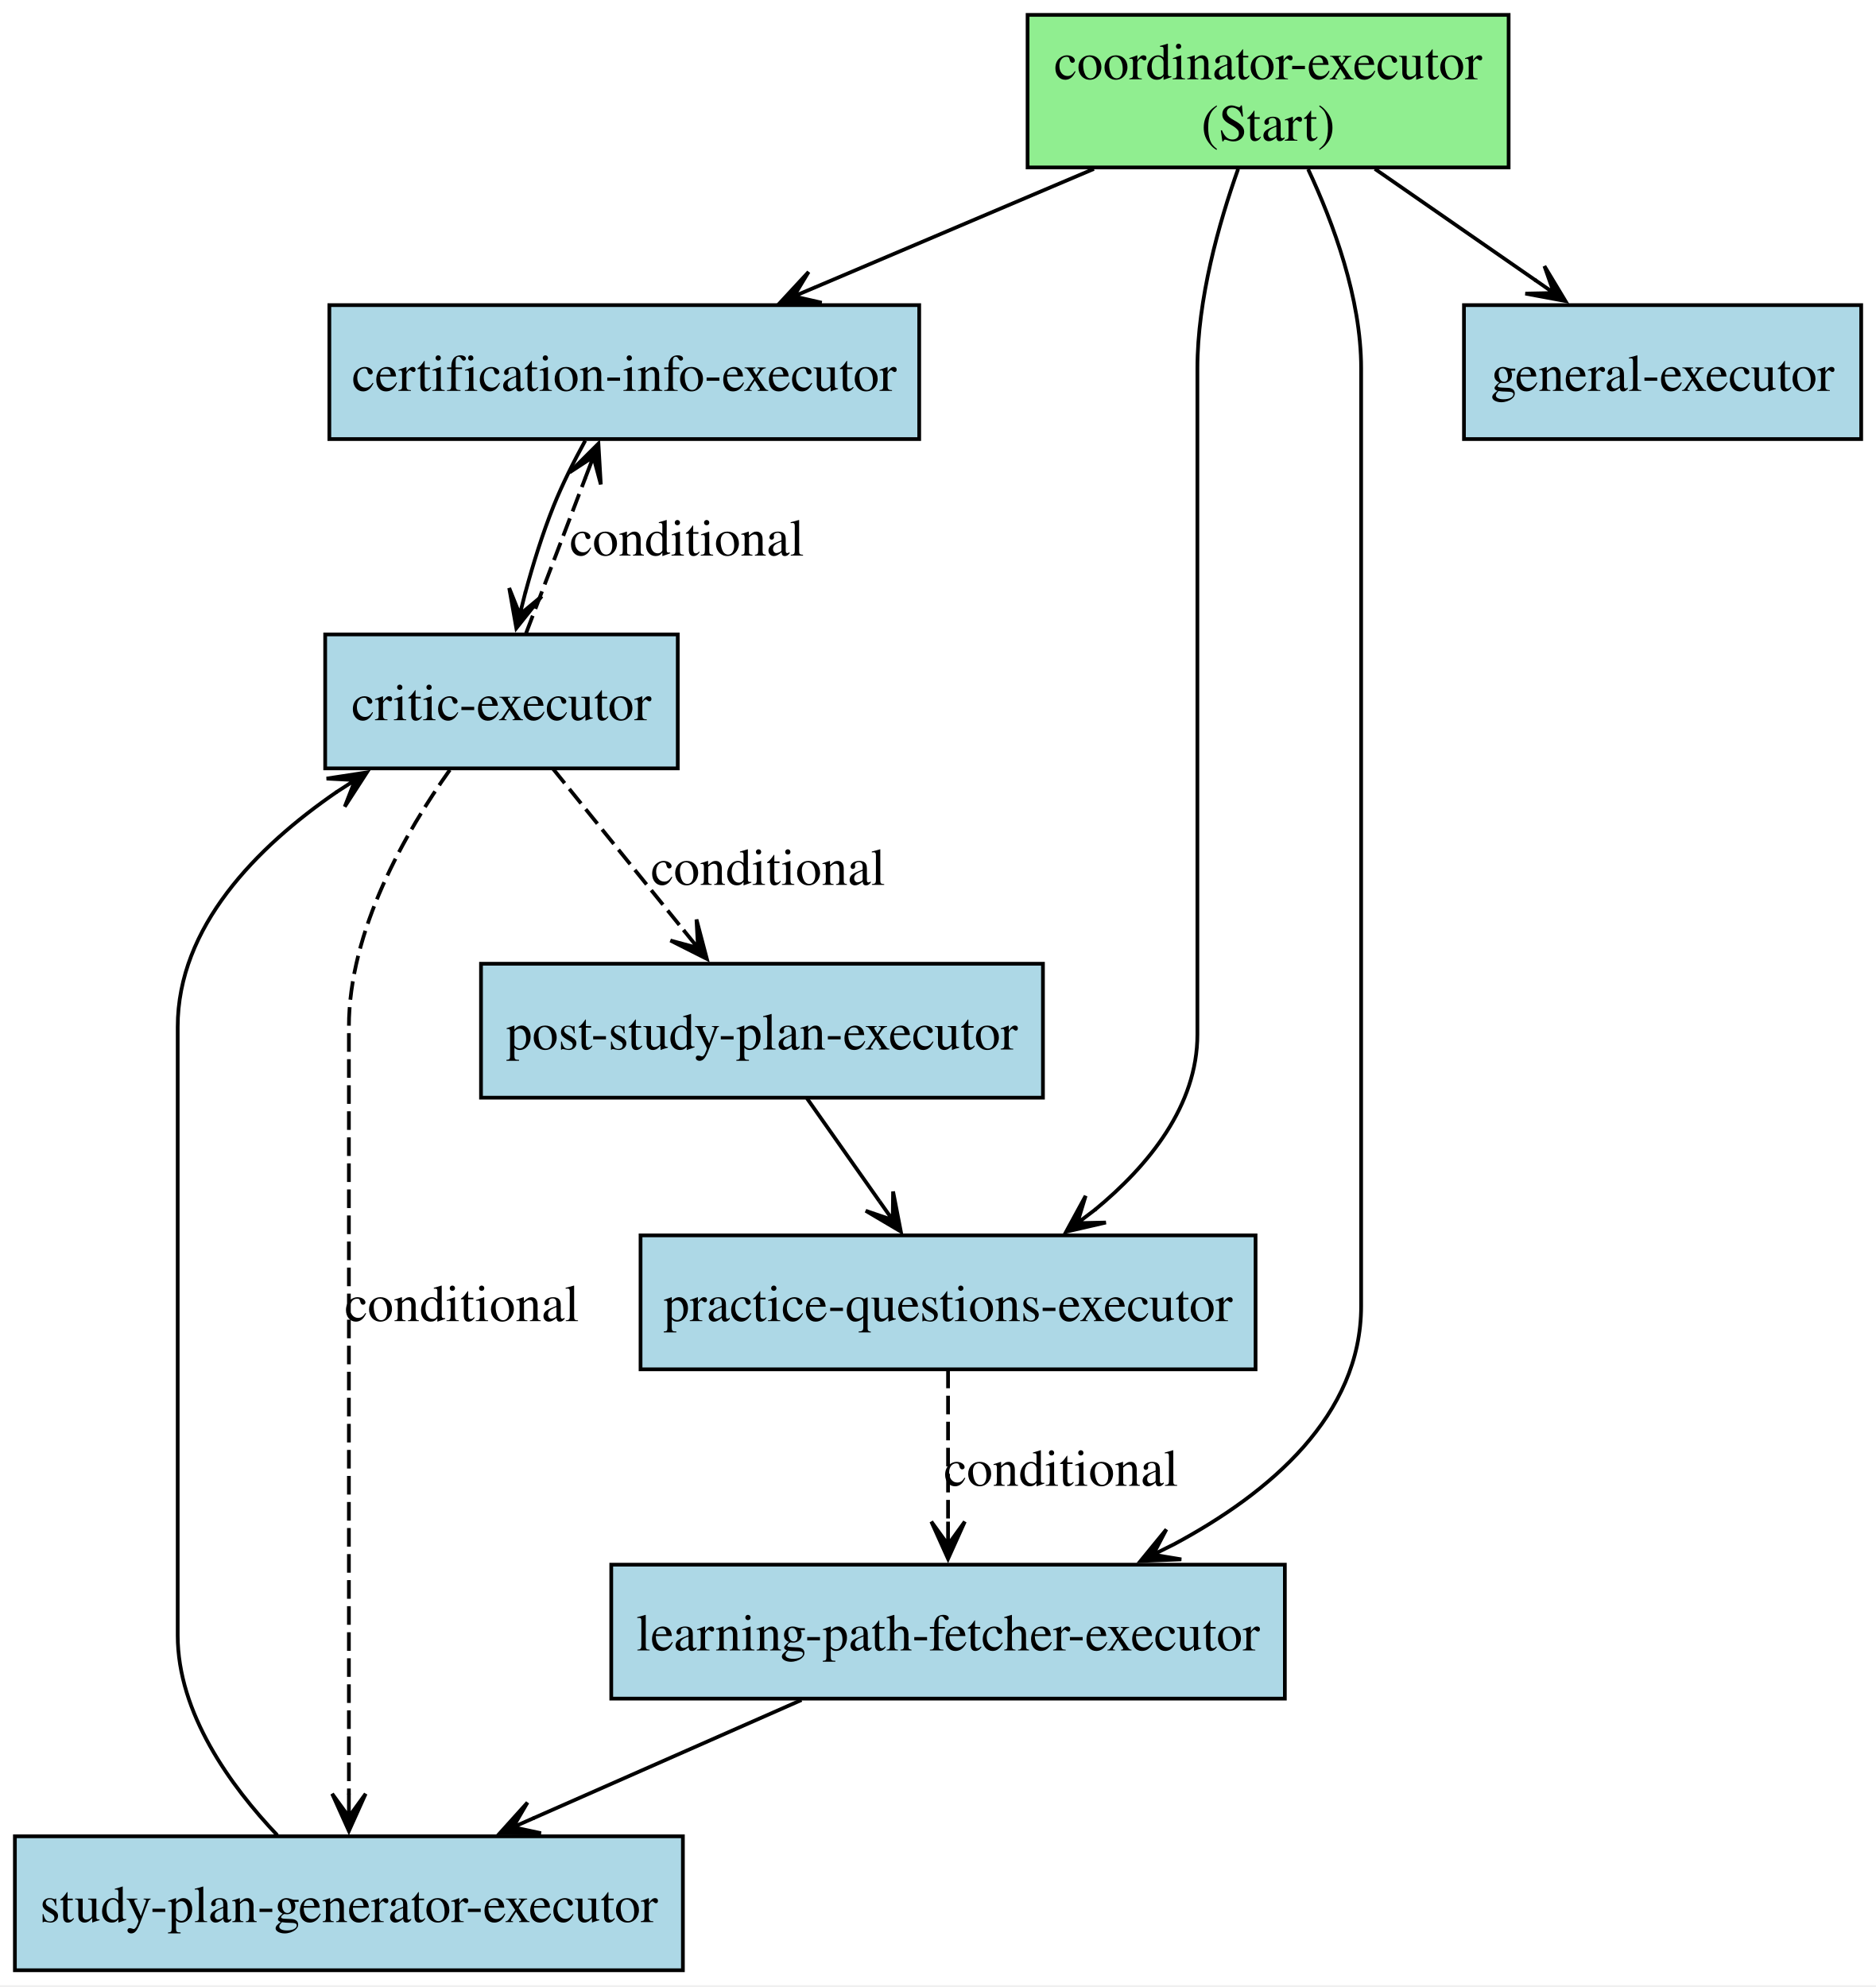
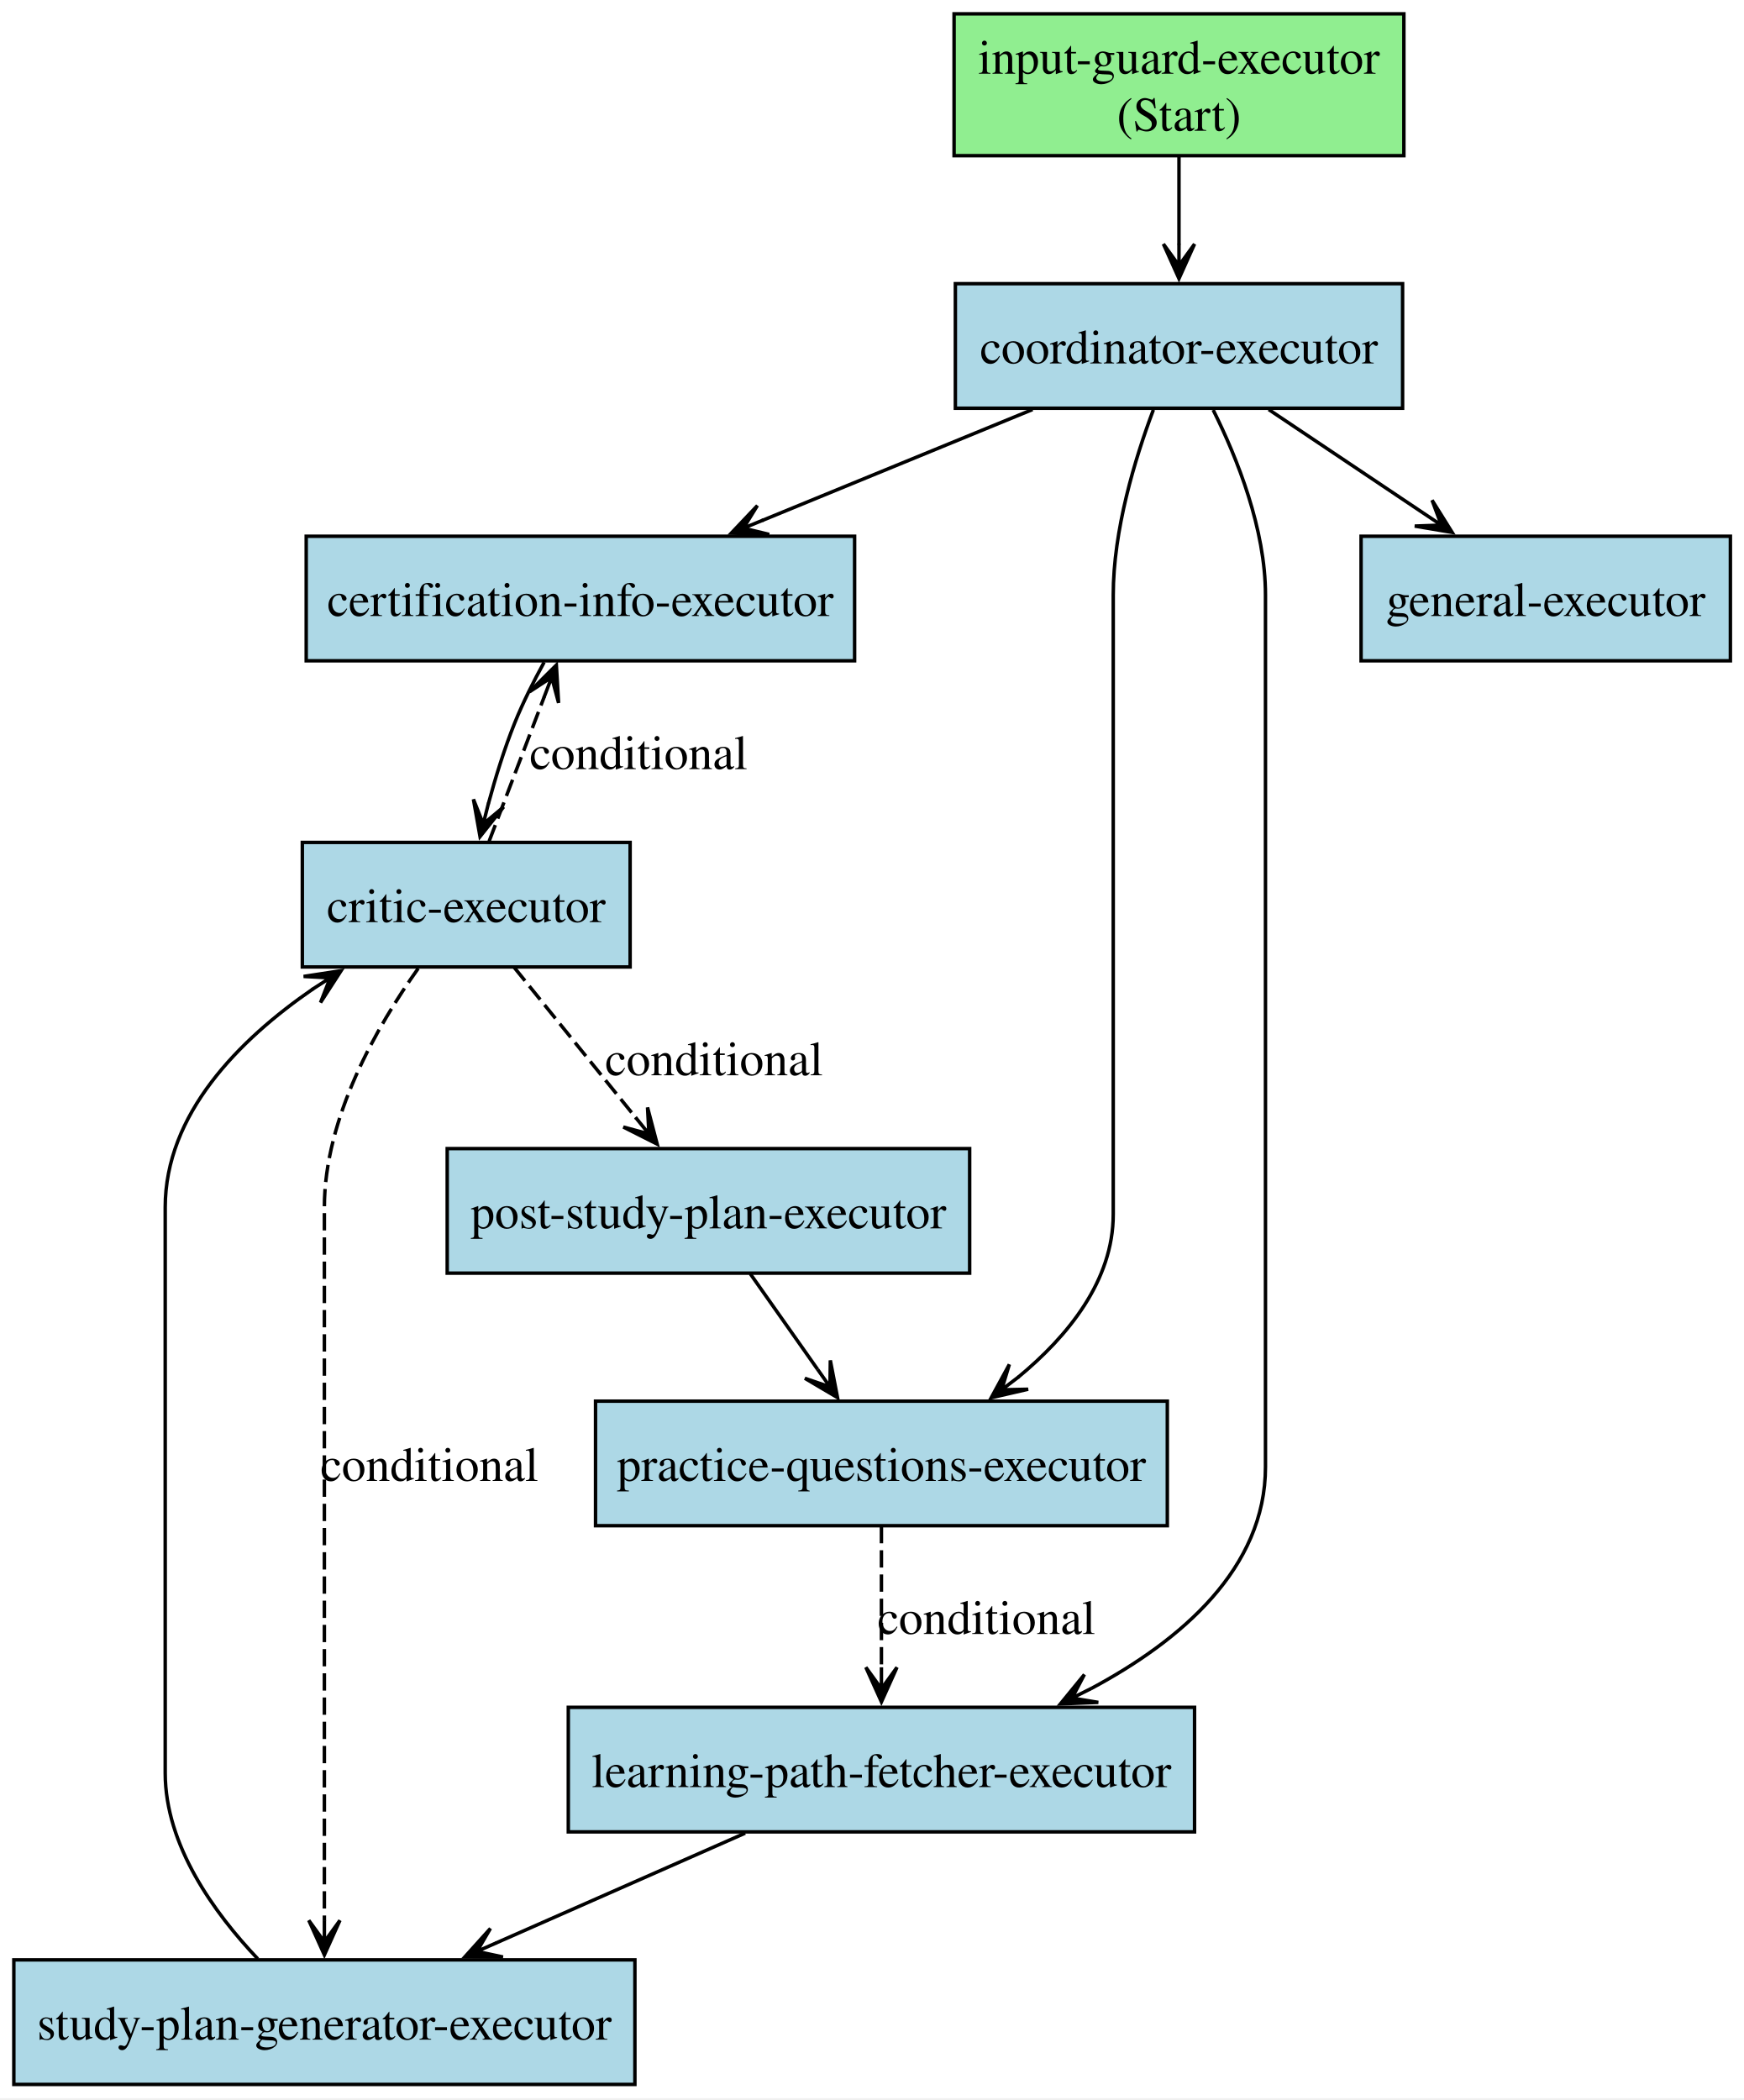
- <svg xmlns="http://www.w3.org/2000/svg" width="504pt" height="534pt" viewBox="0.00 0.00 504.00 534.00">
-   <g id="graph0" class="graph" transform="scale(1 1) rotate(0) translate(4 529.5)">
-     <polygon fill="white" stroke="none" points="-4,4 -4,-529.5 500.12,-529.5 500.12,4 -4,4" />
+ <svg xmlns="http://www.w3.org/2000/svg" width="504pt" height="607pt" viewBox="0.00 0.00 504.00 607.00">
+   <g id="graph0" class="graph" transform="scale(1 1) rotate(0) translate(4 602.5)">
+     <polygon fill="white" stroke="none" points="-4,4 -4,-602.5 500.12,-602.5 500.12,4 -4,4" />
    <g id="node1" class="node">
-       <polygon fill="lightgreen" stroke="black" points="401.38,-525.5 272.12,-525.5 272.12,-484.5 401.38,-484.5 401.38,-525.5" />
-       <text xml:space="preserve" text-anchor="middle" x="336.75" y="-508.2" font-family="Times,serif" font-size="14.00">coordinator-executor</text>
-       <text xml:space="preserve" text-anchor="middle" x="336.75" y="-491.7" font-family="Times,serif" font-size="14.00">(Start)</text>
+       <polygon fill="lightgreen" stroke="black" points="401.75,-598.5 271.75,-598.5 271.75,-557.5 401.75,-557.5 401.75,-598.5" />
+       <text xml:space="preserve" text-anchor="middle" x="336.75" y="-581.2" font-family="Times,serif" font-size="14.00">input-guard-executor</text>
+       <text xml:space="preserve" text-anchor="middle" x="336.75" y="-564.7" font-family="Times,serif" font-size="14.00">(Start)</text>
    </g>
    <g id="node2" class="node">
+       <polygon fill="lightblue" stroke="black" points="401.38,-520.5 272.12,-520.5 272.12,-484.5 401.38,-484.5 401.38,-520.5" />
+       <text xml:space="preserve" text-anchor="middle" x="336.75" y="-497.45" font-family="Times,serif" font-size="14.00">coordinator-executor</text>
+     </g>
+     <g id="edge1" class="edge">
+       <path fill="none" stroke="black" d="M336.75,-557.3C336.75,-549.47 336.75,-540.31 336.75,-531.78" />
+       <polygon fill="black" stroke="black" points="336.75,-521.97 341.25,-531.97 336.75,-525.75 336.75,-531.97 336.75,-531.97 336.75,-531.97 336.75,-525.75 332.25,-531.97 336.75,-521.97" />
+     </g>
+     <g id="node3" class="node">
      <polygon fill="lightblue" stroke="black" points="243,-447.5 84.5,-447.5 84.5,-411.5 243,-411.5 243,-447.5" />
      <text xml:space="preserve" text-anchor="middle" x="163.75" y="-424.45" font-family="Times,serif" font-size="14.00">certification-info-executor</text>
    </g>
-     <g id="edge1" class="edge">
-       <path fill="none" stroke="black" d="M289.93,-484.11C266.75,-474.26 238.7,-462.34 214.95,-452.25" />
-       <polygon fill="black" stroke="black" points="205.83,-448.38 216.8,-448.15 209.31,-449.86 215.04,-452.29 215.04,-452.29 215.04,-452.29 209.31,-449.86 213.28,-456.43 205.83,-448.38" />
+     <g id="edge2" class="edge">
+       <path fill="none" stroke="black" d="M294.43,-484.13C270.87,-474.46 241.33,-462.34 216.3,-452.06" />
+       <polygon fill="black" stroke="black" points="207.36,-448.4 218.32,-448.03 210.86,-449.83 216.61,-452.19 216.61,-452.19 216.61,-452.19 210.86,-449.83 214.9,-456.36 207.36,-448.4" />
    </g>
-     <g id="node3" class="node">
+     <g id="node4" class="node">
      <polygon fill="lightblue" stroke="black" points="341.25,-109 160.25,-109 160.25,-73 341.25,-73 341.25,-109" />
      <text xml:space="preserve" text-anchor="middle" x="250.75" y="-85.95" font-family="Times,serif" font-size="14.00">learning-path-fetcher-executor</text>
    </g>
-     <g id="edge2" class="edge">
-       <path fill="none" stroke="black" d="M347.5,-484.03C354.27,-469.58 361.75,-449.37 361.75,-430.5 361.75,-430.5 361.75,-430.5 361.75,-178.5 361.75,-149.15 337.3,-128.29 311.35,-114.42" />
+     <g id="edge3" class="edge">
+       <path fill="none" stroke="black" d="M346.63,-484.01C353.62,-469.99 361.75,-449.58 361.75,-430.5 361.75,-430.5 361.75,-430.5 361.75,-178.5 361.75,-149.15 337.3,-128.29 311.35,-114.42" />
      <polygon fill="black" stroke="black" points="302.47,-109.99 313.43,-110.43 305.85,-111.68 311.42,-114.46 311.42,-114.46 311.42,-114.46 305.85,-111.68 309.41,-118.48 302.47,-109.99" />
    </g>
-     <g id="node4" class="node">
+     <g id="node5" class="node">
      <polygon fill="lightblue" stroke="black" points="333.38,-197.5 168.12,-197.5 168.12,-161.5 333.38,-161.5 333.38,-197.5" />
      <text xml:space="preserve" text-anchor="middle" x="250.75" y="-174.45" font-family="Times,serif" font-size="14.00">practice-questions-executor</text>
    </g>
-     <g id="edge3" class="edge">
-       <path fill="none" stroke="black" d="M328.69,-484.08C323.51,-469.49 317.75,-449.08 317.75,-430.5 317.75,-430.5 317.75,-430.5 317.75,-251.5 317.75,-232.37 304.73,-216.31 290.17,-204.33" />
+     <g id="edge4" class="edge">
+       <path fill="none" stroke="black" d="M329.35,-484.05C324.01,-469.88 317.75,-449.26 317.75,-430.5 317.75,-430.5 317.75,-430.5 317.75,-251.5 317.75,-232.37 304.73,-216.31 290.17,-204.33" />
      <polygon fill="black" stroke="black" points="282.48,-198.49 293.16,-200.95 285.49,-200.78 290.44,-204.54 290.44,-204.54 290.44,-204.54 285.49,-200.78 287.72,-208.12 282.48,-198.49" />
    </g>
-     <g id="node5" class="node">
+     <g id="node6" class="node">
      <polygon fill="lightblue" stroke="black" points="496.12,-447.5 389.38,-447.5 389.38,-411.5 496.12,-411.5 496.12,-447.5" />
      <text xml:space="preserve" text-anchor="middle" x="442.75" y="-424.45" font-family="Times,serif" font-size="14.00">general-executor</text>
    </g>
-     <g id="edge4" class="edge">
-       <path fill="none" stroke="black" d="M365.44,-484.11C378.81,-474.83 394.83,-463.73 408.81,-454.03" />
-       <polygon fill="black" stroke="black" points="416.65,-448.6 411,-457.99 413.54,-450.75 408.43,-454.3 408.43,-454.3 408.43,-454.3 413.54,-450.75 405.87,-450.6 416.65,-448.6" />
+     <g id="edge5" class="edge">
+       <path fill="none" stroke="black" d="M362.68,-484.13C376.16,-475.11 392.82,-463.94 407.45,-454.14" />
+       <polygon fill="black" stroke="black" points="415.71,-448.61 409.9,-457.92 412.57,-450.72 407.4,-454.18 407.4,-454.18 407.4,-454.18 412.57,-450.72 404.89,-450.44 415.71,-448.61" />
    </g>
-     <g id="node6" class="node">
+     <g id="node7" class="node">
      <polygon fill="lightblue" stroke="black" points="178.12,-359 83.38,-359 83.38,-323 178.12,-323 178.12,-359" />
      <text xml:space="preserve" text-anchor="middle" x="130.75" y="-335.95" font-family="Times,serif" font-size="14.00">critic-executor</text>
    </g>
-     <g id="edge5" class="edge">
+     <g id="edge6" class="edge">
      <path fill="none" stroke="black" d="M153.26,-411.08C150.24,-405.58 147.12,-399.4 144.75,-393.5 141.78,-386.1 139.23,-377.87 137.15,-370.18" />
      <polygon fill="black" stroke="black" points="134.74,-360.68 141.56,-369.26 135.67,-364.34 137.19,-370.37 137.19,-370.37 137.19,-370.37 135.67,-364.34 132.83,-371.47 134.74,-360.68" />
    </g>
-     <g id="node7" class="node">
+     <g id="node8" class="node">
      <polygon fill="lightblue" stroke="black" points="179.5,-36 0,-36 0,0 179.5,0 179.5,-36" />
      <text xml:space="preserve" text-anchor="middle" x="89.75" y="-12.95" font-family="Times,serif" font-size="14.00">study-plan-generator-executor</text>
    </g>
-     <g id="edge6" class="edge">
+     <g id="edge7" class="edge">
      <path fill="none" stroke="black" d="M211.36,-72.63C189.63,-63.05 162.43,-51.05 139.27,-40.84" />
      <polygon fill="black" stroke="black" points="130.4,-36.93 141.37,-36.84 133.86,-38.45 139.55,-40.96 139.55,-40.96 139.55,-40.96 133.86,-38.45 137.74,-45.08 130.4,-36.93" />
    </g>
-     <g id="edge10" class="edge">
+     <g id="edge11" class="edge">
      <path fill="none" stroke="black" stroke-dasharray="5,2" d="M250.75,-161.41C250.75,-149.76 250.75,-134.05 250.75,-120.52" />
      <polygon fill="black" stroke="black" points="250.75,-110.57 255.25,-120.57 250.75,-114.35 250.75,-120.57 250.75,-120.57 250.75,-120.57 250.75,-114.35 246.25,-120.57 250.75,-110.57" />
      <text xml:space="preserve" text-anchor="middle" x="281.12" y="-130.2" font-family="Times,serif" font-size="14.00">conditional</text>
    </g>
-     <g id="edge11" class="edge">
+     <g id="edge12" class="edge">
      <path fill="none" stroke="black" stroke-dasharray="5,2" d="M137.37,-359.35C141.93,-371.3 148.08,-387.42 153.3,-401.1" />
      <polygon fill="black" stroke="black" points="156.8,-410.27 149.03,-402.53 155.45,-406.74 153.23,-400.93 153.23,-400.93 153.23,-400.93 155.45,-406.74 157.44,-399.32 156.8,-410.27" />
      <text xml:space="preserve" text-anchor="middle" x="180.58" y="-380.2" font-family="Times,serif" font-size="14.00">conditional</text>
    </g>
-     <g id="edge12" class="edge">
+     <g id="edge13" class="edge">
      <path fill="none" stroke="black" stroke-dasharray="5,2" d="M116.87,-322.58C104.97,-305.88 89.75,-279.43 89.75,-253.5 89.75,-253.5 89.75,-253.5 89.75,-90 89.75,-75.94 89.75,-60.31 89.75,-47.3" />
      <polygon fill="black" stroke="black" points="89.75,-37.43 94.25,-47.43 89.75,-41.22 89.75,-47.43 89.75,-47.43 89.75,-47.43 89.75,-41.22 85.25,-47.43 89.75,-37.43" />
      <text xml:space="preserve" text-anchor="middle" x="120.12" y="-174.45" font-family="Times,serif" font-size="14.00">conditional</text>
    </g>
-     <g id="node8" class="node">
+     <g id="node9" class="node">
      <polygon fill="lightblue" stroke="black" points="276.25,-270.5 125.25,-270.5 125.25,-234.5 276.25,-234.5 276.25,-270.5" />
      <text xml:space="preserve" text-anchor="middle" x="200.75" y="-247.45" font-family="Times,serif" font-size="14.00">post-study-plan-executor</text>
    </g>
-     <g id="edge8" class="edge">
+     <g id="edge9" class="edge">
      <path fill="none" stroke="black" stroke-dasharray="5,2" d="M144.58,-322.91C154.68,-310.43 168.54,-293.3 179.96,-279.18" />
      <polygon fill="black" stroke="black" points="185.94,-271.8 183.15,-282.4 183.56,-274.74 179.65,-279.57 179.65,-279.57 179.65,-279.57 183.56,-274.74 176.15,-276.74 185.94,-271.8" />
      <text xml:space="preserve" text-anchor="middle" x="202.39" y="-291.7" font-family="Times,serif" font-size="14.00">conditional</text>
    </g>
-     <g id="edge7" class="edge">
+     <g id="edge8" class="edge">
      <path fill="none" stroke="black" d="M70.51,-36.29C57.9,-49.58 43.75,-69.14 43.75,-90 43.75,-253.5 43.75,-253.5 43.75,-253.5 43.75,-280.43 64.97,-301.86 86.45,-316.65" />
      <polygon fill="black" stroke="black" points="94.59,-321.92 83.75,-320.26 91.42,-319.86 86.2,-316.49 86.2,-316.49 86.2,-316.49 91.42,-319.86 88.64,-312.71 94.59,-321.92" />
    </g>
-     <g id="edge9" class="edge">
+     <g id="edge10" class="edge">
      <path fill="none" stroke="black" d="M212.85,-234.31C218.69,-226.03 225.81,-215.91 232.3,-206.69" />
      <polygon fill="black" stroke="black" points="238.06,-198.53 235.98,-209.29 235.88,-201.62 232.3,-206.7 232.3,-206.7 232.3,-206.7 235.88,-201.62 228.62,-204.11 238.06,-198.53" />
    </g>
  </g>
</svg>
